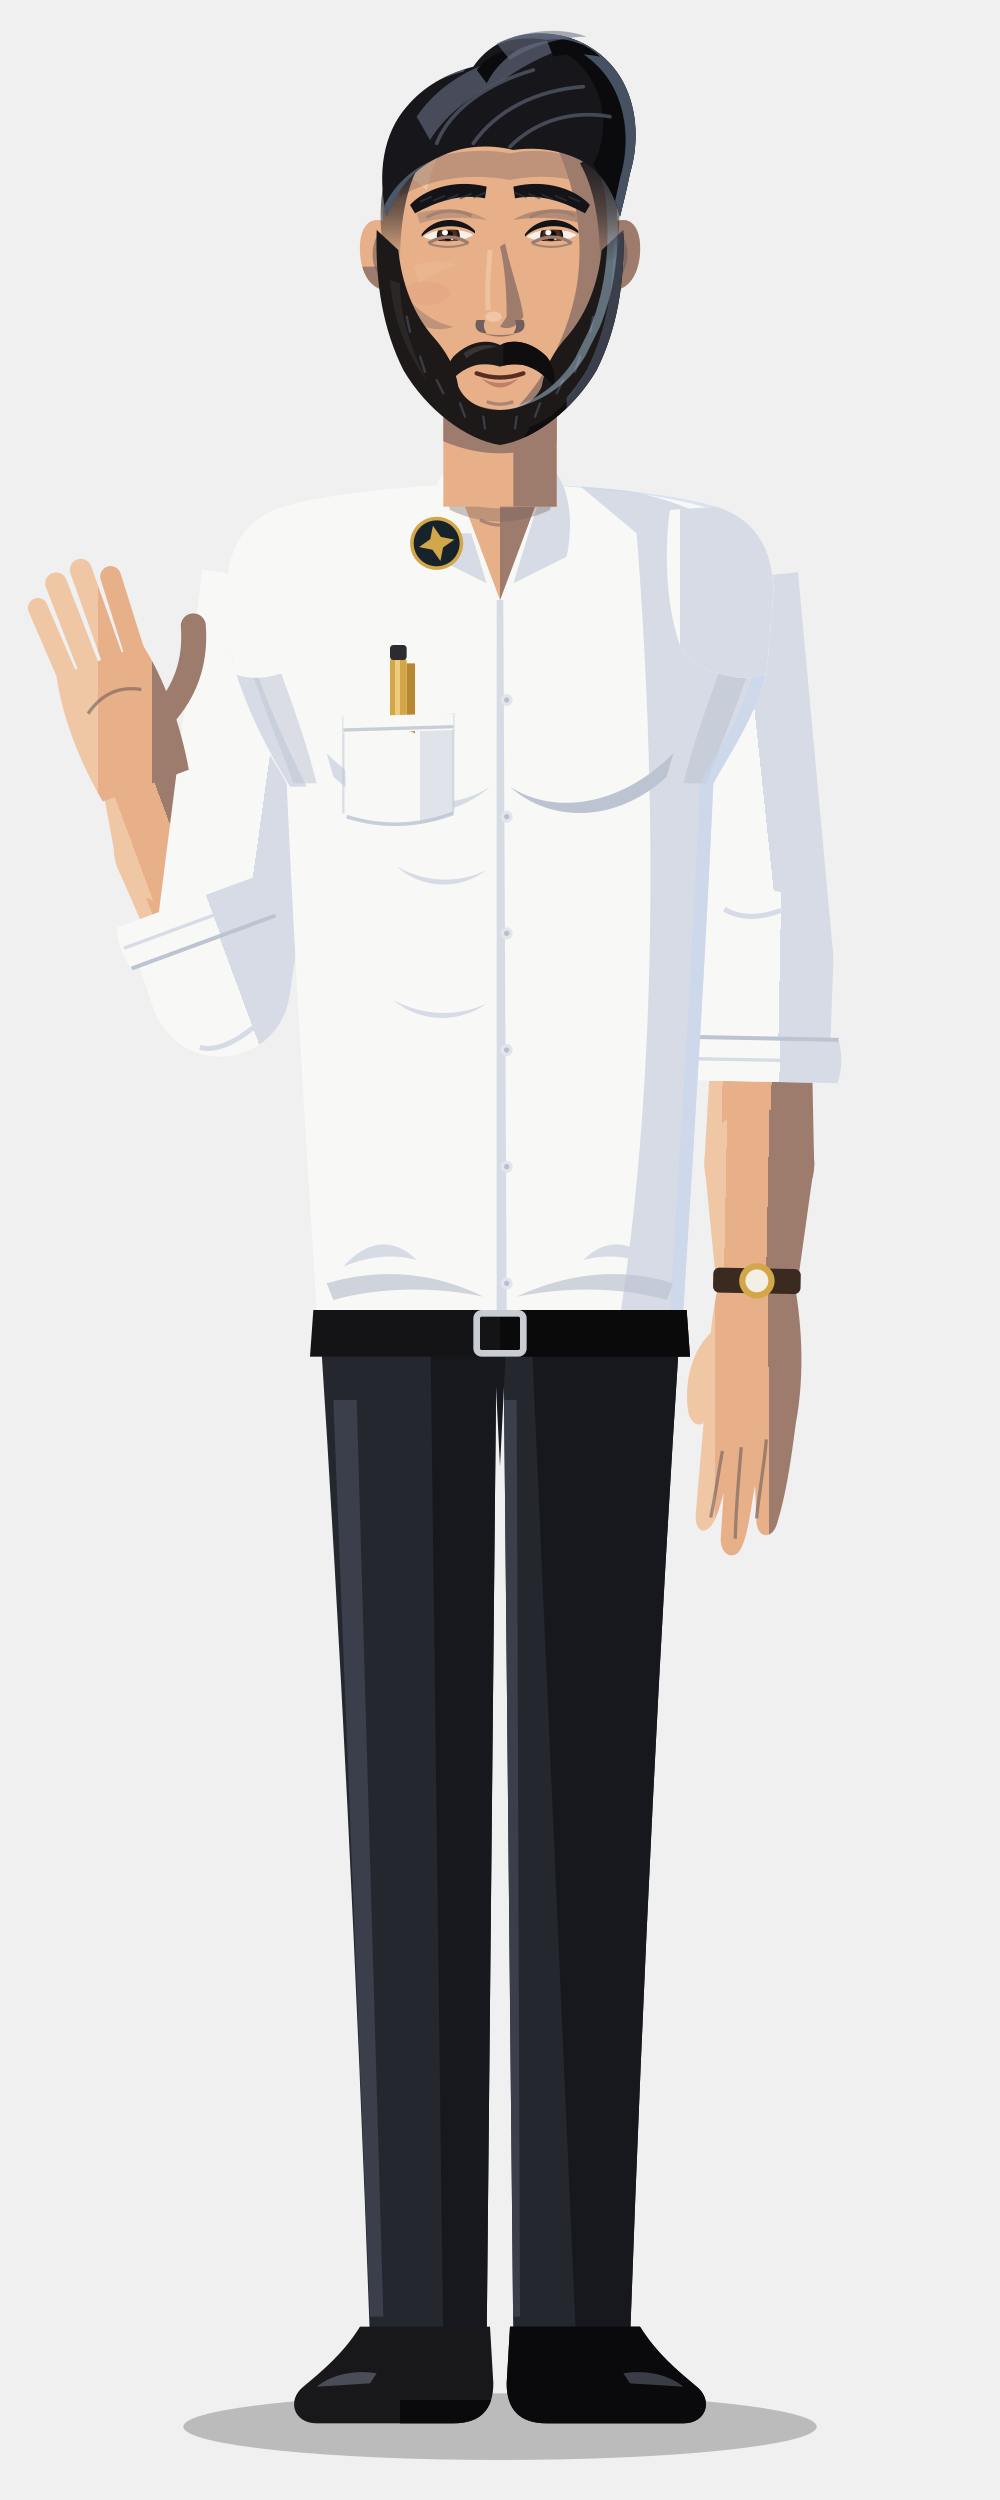
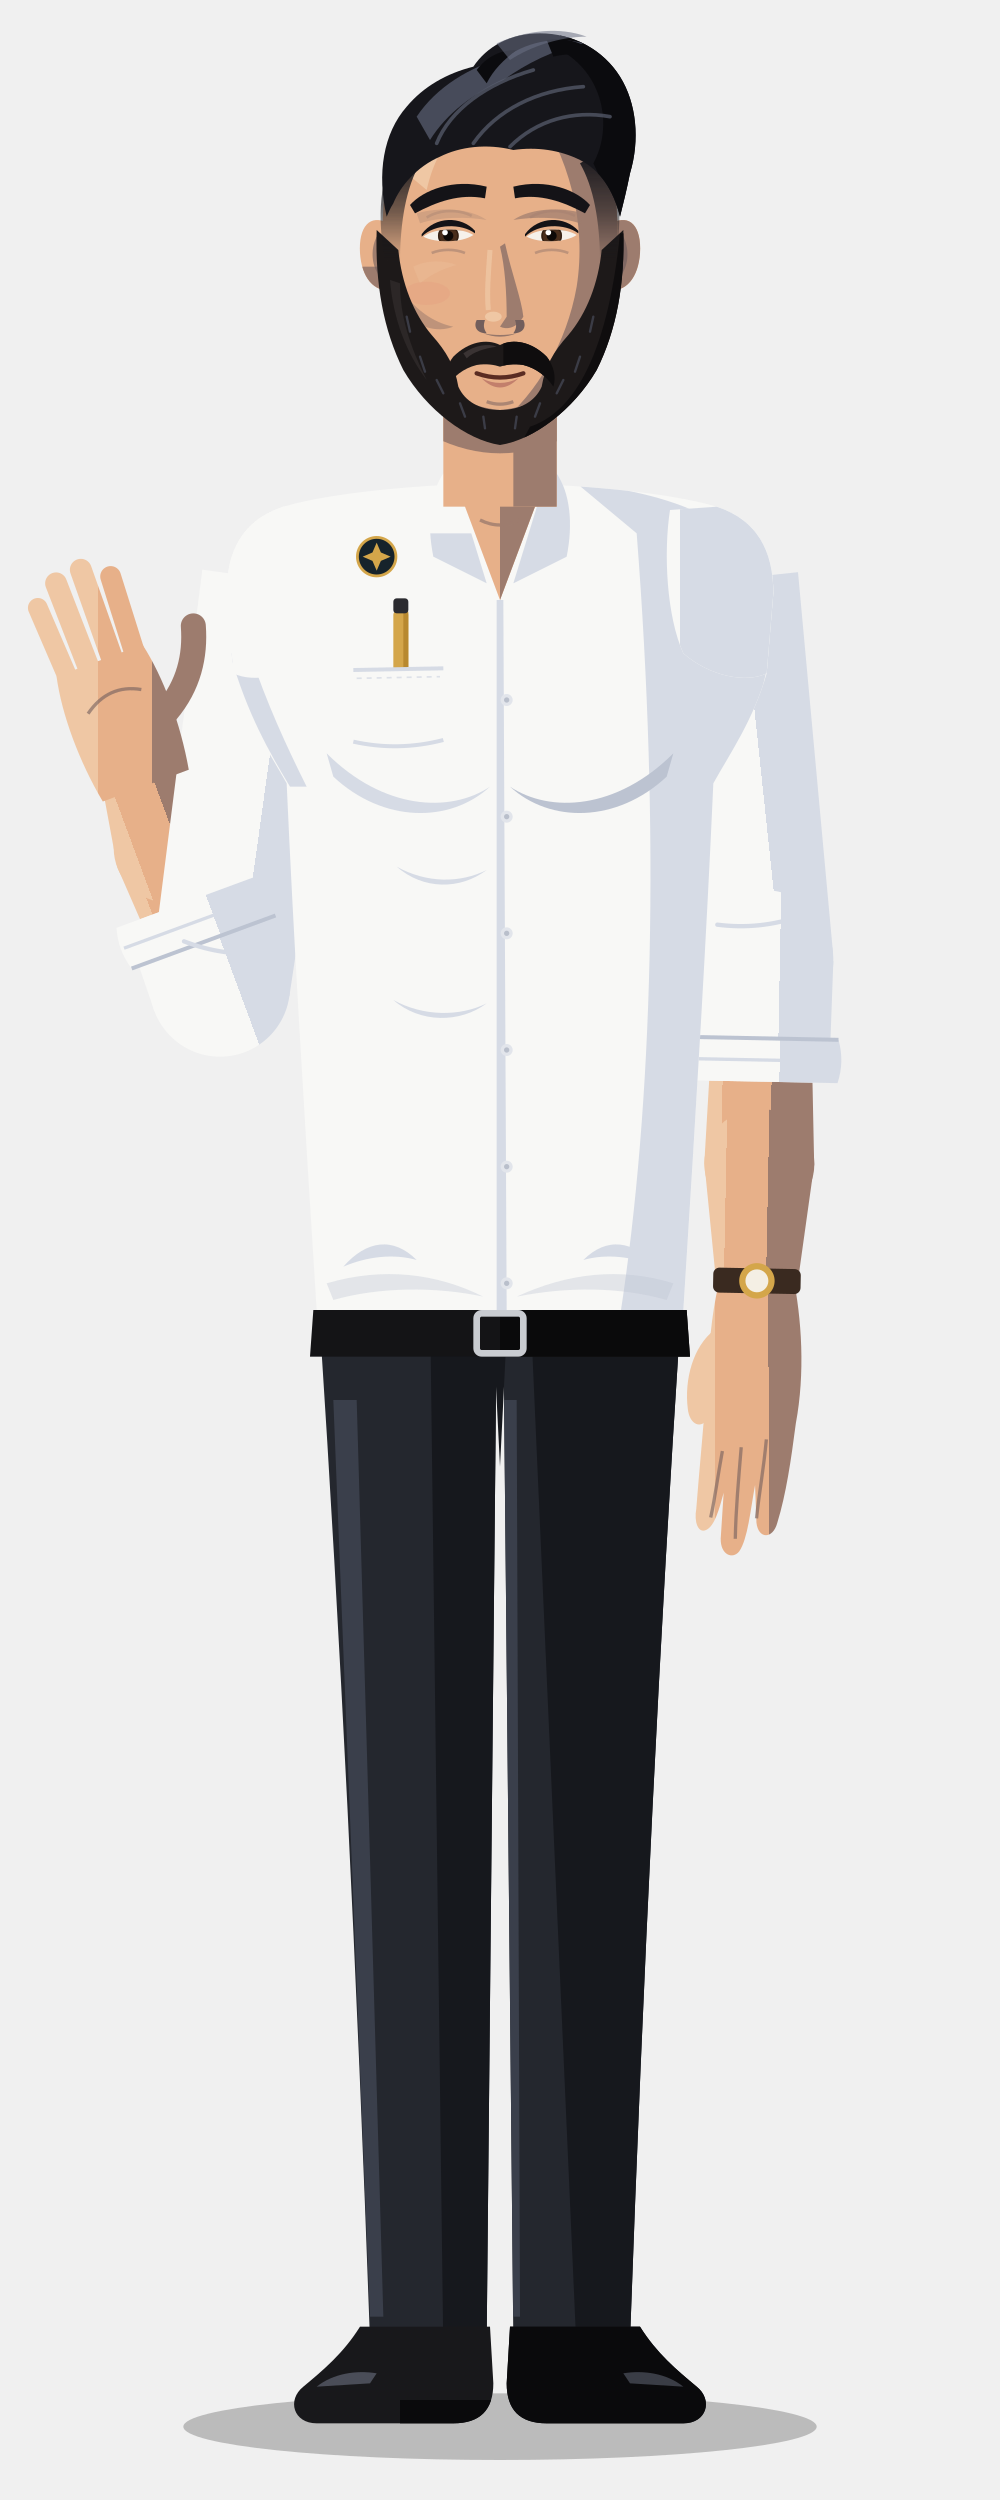
<svg xmlns="http://www.w3.org/2000/svg" viewBox="0 0 600 1500" width="600" height="1500">
  <defs>
    <linearGradient id="fade" x1="0" y1="0" x2="0" y2="1">
      <stop offset="0" stop-color="#16161b" stop-opacity="1" />
      <stop offset="0.55" stop-color="#16161b" stop-opacity="0.55" />
      <stop offset="1" stop-color="#16161b" stop-opacity="0" />
    </linearGradient>
    <clipPath id="c1">
      <path d="M192,796 L298,796 L292,1404 L222,1404 C214,1180 204,980 192,796 Z" />
    </clipPath>
    <clipPath id="c2">
      <path d="M216,1396 L294,1396 L296,1430 C296,1446 288,1454 272,1454 L190,1454 C176,1454 172,1440 182,1432 C194,1422 206,1412 216,1396 Z" />
    </clipPath>
    <clipPath id="c3">
      <path d="M 408,796 L 302,796 L 308,1404 L 378,1404 C 386,1180 396,980 408,796 Z" />
    </clipPath>
    <clipPath id="c4">
      <path d="M 384,1396 L 306,1396 L 304,1430 C 304,1446 312,1454 328,1454 L 410,1454 C 424,1454 428,1440 418,1432 C 406,1422 394,1412 384,1396 Z" />
    </clipPath>
    <linearGradient id="g5" gradientUnits="userSpaceOnUse" x1="77.1" y1="535.8" x2="137.2" y2="513.6">
      <stop offset="0" stop-color="#efc7a4" />
      <stop offset="0.14" stop-color="#efc7a4" />
      <stop offset="0.14" stop-color="#e7b089" />
      <stop offset="0.6" stop-color="#e7b089" />
      <stop offset="0.6" stop-color="#9d7c6e" />
      <stop offset="1" stop-color="#9d7c6e" />
    </linearGradient>
    <linearGradient id="g6" gradientUnits="userSpaceOnUse" x1="64.4" y1="488.3" x2="116.0" y2="469.2">
      <stop offset="0" stop-color="#efc7a4" />
      <stop offset="0.14" stop-color="#efc7a4" />
      <stop offset="0.14" stop-color="#e7b089" />
      <stop offset="0.6" stop-color="#e7b089" />
      <stop offset="0.6" stop-color="#9d7c6e" />
      <stop offset="1" stop-color="#9d7c6e" />
    </linearGradient>
    <linearGradient id="g7" gradientUnits="userSpaceOnUse" x1="105.9" y1="464.0" x2="192.1" y2="476.0">
      <stop offset="0" stop-color="#f8f8f6" />
      <stop offset="0.62" stop-color="#f8f8f6" />
      <stop offset="0.62" stop-color="#d6dbe5" />
      <stop offset="1" stop-color="#d6dbe5" />
    </linearGradient>
    <linearGradient id="g8" gradientUnits="userSpaceOnUse" x1="85.9" y1="586.9" x2="163.7" y2="558.1">
      <stop offset="0" stop-color="#f8f8f6" />
      <stop offset="0.62" stop-color="#f8f8f6" />
      <stop offset="0.62" stop-color="#d6dbe5" />
      <stop offset="1" stop-color="#d6dbe5" />
    </linearGradient>
    <linearGradient id="g9" gradientUnits="userSpaceOnUse" x1="74.4" y1="568.9" x2="160.8" y2="537.1">
      <stop offset="0" stop-color="#f8f8f6" />
      <stop offset="0.62" stop-color="#f8f8f6" />
      <stop offset="0.62" stop-color="#d6dbe5" />
      <stop offset="1" stop-color="#d6dbe5" />
    </linearGradient>
    <linearGradient id="g10" gradientUnits="userSpaceOnUse" x1="26.3" y1="9.7" x2="-26.3" y2="-9.7">
      <stop offset="0" stop-color="#efc7a4" />
      <stop offset="0.14" stop-color="#efc7a4" />
      <stop offset="0.14" stop-color="#e7b089" />
      <stop offset="0.6" stop-color="#e7b089" />
      <stop offset="0.6" stop-color="#9d7c6e" />
      <stop offset="1" stop-color="#9d7c6e" />
    </linearGradient>
    <linearGradient id="g11" gradientUnits="userSpaceOnUse" x1="424.1" y1="673.0" x2="488.0" y2="674.3">
      <stop offset="0" stop-color="#efc7a4" />
      <stop offset="0.14" stop-color="#efc7a4" />
      <stop offset="0.14" stop-color="#e7b089" />
      <stop offset="0.6" stop-color="#e7b089" />
      <stop offset="0.6" stop-color="#9d7c6e" />
      <stop offset="1" stop-color="#9d7c6e" />
    </linearGradient>
    <linearGradient id="g12" gradientUnits="userSpaceOnUse" x1="427.1" y1="743.6" x2="482.1" y2="744.7">
      <stop offset="0" stop-color="#efc7a4" />
      <stop offset="0.14" stop-color="#efc7a4" />
      <stop offset="0.14" stop-color="#e7b089" />
      <stop offset="0.6" stop-color="#e7b089" />
      <stop offset="0.6" stop-color="#9d7c6e" />
      <stop offset="1" stop-color="#9d7c6e" />
    </linearGradient>
    <linearGradient id="g13" gradientUnits="userSpaceOnUse" x1="402.7" y1="466.6" x2="489.3" y2="457.4">
      <stop offset="0" stop-color="#f8f8f6" />
      <stop offset="0.62" stop-color="#f8f8f6" />
      <stop offset="0.62" stop-color="#d6dbe5" />
      <stop offset="1" stop-color="#d6dbe5" />
    </linearGradient>
    <linearGradient id="g14" gradientUnits="userSpaceOnUse" x1="415.9" y1="605.2" x2="498.9" y2="606.8">
      <stop offset="0" stop-color="#f8f8f6" />
      <stop offset="0.62" stop-color="#f8f8f6" />
      <stop offset="0.62" stop-color="#d6dbe5" />
      <stop offset="1" stop-color="#d6dbe5" />
    </linearGradient>
    <linearGradient id="g15" gradientUnits="userSpaceOnUse" x1="410.8" y1="635.1" x2="502.8" y2="636.9">
      <stop offset="0" stop-color="#f8f8f6" />
      <stop offset="0.62" stop-color="#f8f8f6" />
      <stop offset="0.62" stop-color="#d6dbe5" />
      <stop offset="1" stop-color="#d6dbe5" />
    </linearGradient>
    <linearGradient id="g16" gradientUnits="userSpaceOnUse" x1="28.0" y1="0.6" x2="-28.0" y2="-0.6">
      <stop offset="0" stop-color="#efc7a4" />
      <stop offset="0.14" stop-color="#efc7a4" />
      <stop offset="0.14" stop-color="#e7b089" />
      <stop offset="0.6" stop-color="#e7b089" />
      <stop offset="0.6" stop-color="#9d7c6e" />
      <stop offset="1" stop-color="#9d7c6e" />
    </linearGradient>
    <clipPath id="c17">
      <path d="M300,290 C268,290 204,294 170,304 C146,312 136,330 136,356 L140,404 C148,432 162,452 172,470 C176,560 182,660 190,786 L410,786 C418,660 424,560 428,470 C438,452 452,432 460,404 L464,356 C464,330 454,312 430,304 C396,294 332,290 300,290 Z" />
    </clipPath>
    <clipPath id="c18">
      <path d="M276,296 L324,296 L300,360 Z" />
    </clipPath>
    <clipPath id="c19">
      <path d="M266,284 C258,296 256,314 260,334 L292,350 L276,298 Z" />
    </clipPath>
    <clipPath id="c20">
      <path d="M 334,284 C 342,296 344,314 340,334 L 308,350 L 324,298 Z" />
    </clipPath>
    <clipPath id="c21">
-       <path d="M300,290 C268,290 204,294 170,304 C146,312 136,330 136,356 L140,404 C148,432 162,452 172,470 C176,560 182,660 190,786 L410,786 C418,660 424,560 428,470 C438,452 452,432 460,404 L464,356 C464,330 454,312 430,304 C396,294 332,290 300,290 Z" />
+       <path d="M188,786 L412,786 L414,814 L186,814 Z" />
    </clipPath>
    <clipPath id="c22">
-       <path d="M188,786 L412,786 L414,814 L186,814 Z" />
+       <path d="M170,304 C146,312 136,330 136,356 L140,404 C152,410 174,406 190,392 C200,370 202,332 198,306 Z" />
    </clipPath>
    <clipPath id="c23">
-       <path d="M170,304 C146,312 136,330 136,356 L140,404 C152,410 174,406 190,392 C200,370 202,332 198,306 Z" />
+       <path d="M 430,304 C 454,312 464,330 464,356 L 460,404 C 448,410 426,406 410,392 C 400,370 398,332 402,306 Z" />
    </clipPath>
    <clipPath id="c24">
-       <path d="M 430,304 C 454,312 464,330 464,356 L 460,404 C 448,410 426,406 410,392 C 400,370 398,332 402,306 Z" />
+       <path d="M233,134 C222,128 215,136 216,152 C217,166 224,176 236,174 Z" />
    </clipPath>
    <clipPath id="c25">
-       <path d="M233,134 C222,128 215,136 216,152 C217,166 224,176 236,174 Z" />
+       <path d="M 367,134 C 378,128 385,136 384,152 C 383,166 376,176 364,174 Z" />
    </clipPath>
    <clipPath id="c26">
-       <path d="M 367,134 C 378,128 385,136 384,152 C 383,166 376,176 364,174 Z" />
+       <path d="M266,220 L266,304 L334,304 L334,220 Z" />
    </clipPath>
    <clipPath id="c27">
-       <path d="M266,220 L266,304 L334,304 L334,220 Z" />
+       <path d="M300,64 C341,64 369,88 370,126 C372,152 368,176 360,196 L351,214 C340,232 322,244 300,246 C278,244 260,232 249,214 L240,196 C232,176 228,152 230,126 C231,88 259,64 300,64 Z" />
    </clipPath>
    <clipPath id="c28">
-       <path d="M300,64 C341,64 369,88 370,126 C372,152 368,176 360,196 L351,214 C340,232 322,244 300,246 C278,244 260,232 249,214 L240,196 C232,176 228,152 230,126 C231,88 259,64 300,64 Z" />
+       <path d="M254,142 C261,136.5 277,136.5 284,141 C277,145.85 261,145.85 254,142 Z" />
    </clipPath>
    <clipPath id="c29">
-       <path d="M254,142 C261,136.5 277,136.5 284,141 C277,145.85 261,145.85 254,142 Z" />
+       <path d="M316,142 C323,136.5 339,136.5 346,141 C339,145.85 323,145.85 316,142 Z" />
    </clipPath>
    <clipPath id="c30">
-       <path d="M316,142 C323,136.5 339,136.5 346,141 C339,145.85 323,145.85 316,142 Z" />
+       <path d="M226,138 C225,170 230,198 242,222 C256,246 280,264 300,267 C320,264 344,246 358,222 C370,198 375,170 374,138 L361,150 C359,170 352,188 341,201 C332,211 327,220 325,232 C321,241 312,246 300,246 C288,246 279,241 275,232 C273,220 268,211 259,201 C248,188 241,170 239,150 Z" />
    </clipPath>
    <clipPath id="c31">
-       <path d="M226,138 C225,170 230,198 242,222 C256,246 280,264 300,267 C320,264 344,246 358,222 C370,198 375,170 374,138 L361,150 C359,170 352,188 341,201 C332,211 327,220 325,232 C321,241 312,246 300,246 C288,246 279,241 275,232 C273,220 268,211 259,201 C248,188 241,170 239,150 Z" />
+       <path d="M272,214 C281,205 292,203 300,207 C308,203 319,205 328,214 C332,219 334,226 332,232 C328,226 322,221 314,219 C308,218 303,219 300,220 C297,219 292,218 286,219 C278,221 272,226 268,232 C266,226 268,219 272,214 Z" />
    </clipPath>
    <clipPath id="c32">
-       <path d="M272,214 C281,205 292,203 300,207 C308,203 319,205 328,214 C332,219 334,226 332,232 C328,226 322,221 314,219 C308,218 303,219 300,220 C297,219 292,218 286,219 C278,221 272,226 268,232 C266,226 268,219 272,214 Z" />
-     </clipPath>
-     <clipPath id="c33">
-       <path d="M300,64 C341,64 369,88 370,126 C372,152 368,176 360,196 L351,214 C340,232 322,244 300,246 C278,244 260,232 249,214 L240,196 C232,176 228,152 230,126 C231,88 259,64 300,64 Z" />
-     </clipPath>
-     <clipPath id="c34">
-       <path d="M226,138 C225,170 230,198 242,222 C256,246 280,264 300,267 C320,264 344,246 358,222 C370,198 375,170 374,138 L361,150 C359,170 352,188 341,201 C332,211 327,220 325,232 C321,241 312,246 300,246 C288,246 279,241 275,232 C273,220 268,211 259,201 C248,188 241,170 239,150 Z" />
-     </clipPath>
-     <clipPath id="c35">
-       <rect x="340" y="0" width="600" height="1500" />
-     </clipPath>
-     <clipPath id="c36">
-       <path d="M232,130 C226,104 230,80 244,64 C254,52 268,44 284,40 C292,28 306,20 324,20 C344,20 362,30 372,46 C382,62 384,84 378,104 C376,114 374,122 372,130 C368,114 360,102 348,96 C336,90 322,88 308,90 C292,86 276,88 264,94 C250,100 240,112 236,122 C234,125 233,128 232,130 Z" />
-     </clipPath>
-     <clipPath id="c37">
      <path d="M232,130 C226,104 230,80 244,64 C254,52 268,44 284,40 C292,28 306,20 324,20 C344,20 362,30 372,46 C382,62 384,84 378,104 C376,114 374,122 372,130 C368,114 360,102 348,96 C336,90 322,88 308,90 C292,86 276,88 264,94 C250,100 240,112 236,122 C234,125 233,128 232,130 Z" />
    </clipPath>
  </defs>
  <ellipse cx="300" cy="1456" rx="190" ry="20" fill="#000" opacity="0.22" />
  <path d="M192,796 L298,796 L292,1404 L222,1404 C214,1180 204,980 192,796 Z" fill="#24272e" />
  <g clip-path="url(#c1)">
    <path d="M258,780 L304,780 L300,1412 L266,1412 Z" fill="#16181d" />
    <path d="M200,840 L214,840 L230,1390 L222,1390 Z" fill="#3a3f4b" />
  </g>
  <path d="M216,1396 L294,1396 L296,1430 C296,1446 288,1454 272,1454 L190,1454 C176,1454 172,1440 182,1432 C194,1422 206,1412 216,1396 Z" fill="#18181b" />
  <g clip-path="url(#c2)">
    <path d="M240,1440 L300,1440 L300,1460 L240,1460 Z" fill="#0a0a0c" />
    <path d="M190,1432 C200,1424 214,1422 226,1424 L222,1430 Z" fill="#4a4d58" />
  </g>
  <path d="M 408,796 L 302,796 L 308,1404 L 378,1404 C 386,1180 396,980 408,796 Z" fill="#24272e" />
  <g clip-path="url(#c3)">
    <path d="M318,780 L420,780 L420,1412 L346,1412 Z" fill="#16181d" />
    <path d="M 310,840 L 302,840 L 306,1390 L 312,1390 Z" fill="#3a3f4b" />
  </g>
  <path d="M 384,1396 L 306,1396 L 304,1430 C 304,1446 312,1454 328,1454 L 410,1454 C 424,1454 428,1440 418,1432 C 406,1422 394,1412 384,1396 Z" fill="#18181b" />
  <g clip-path="url(#c4)">
    <path d="M300,1380 L440,1380 L440,1460 L300,1460 Z" fill="#0a0a0c" />
    <path d="M 410,1432 C 400,1424 386,1422 374,1424 L 378,1430 Z" fill="#3a3d46" />
  </g>
  <path d="M296,800 L300,880 L304,800 Z" fill="#16181d" />
  <path d="M84.0,551.5 L70.3,520.1 L132.2,497.2 L142.2,530.1 Z" fill="url(#g5)" />
  <circle cx="101.2" cy="508.6" r="33.0" fill="url(#g6)" />
  <path d="M70.3,520.1 L58.5,456.5 L99.8,441.2 L132.2,497.2 Z" fill="url(#g6)" />
  <path d="M121.4,341.8 L90.4,586.2 L173.6,597.8 L210.6,354.2 Z" fill="url(#g7)" />
  <circle cx="132.0" cy="592.0" r="42.0" fill="url(#g8)" />
  <path d="M92.6,606.5 L79.1,567.2 L156.1,538.8 L171.4,577.5 Z" fill="url(#g8)" />
  <path d="M165.3,549.3 Q164.5,535.7 156.2,524.9 L69.9,556.7 Q70.7,570.3 79.0,581.1 Z" fill="url(#g9)" />
  <path d="M165.3,549.3 L79.0,581.1" stroke="#bcc3d1" stroke-width="2.4" />
  <path d="M160.8,537.1 L74.4,568.9" stroke="#d6dbe5" stroke-width="2" />
-   <path d="M119.9,628.5 q13.1,3.2 31.9,-11.8" fill="none" stroke="#d6dbe5" stroke-width="3" />
+   <path d="M160.3,571.7 Q134.5,574.2 110.4,564.8" fill="none" stroke="#d6dbe5" stroke-width="2.6" stroke-linecap="round" />
  <g transform="translate(84.0,462.0) rotate(159.7)">
    <g transform="scale(1.25,1.25)">
      <path d="M-22,-8 C-26,14 -26,38 -22,56 L22,56 C26,38 26,14 22,-8 Z" fill="url(#g10)" />
      <path d="M-17,52 L-19.0,92" stroke="url(#g10)" stroke-width="10" stroke-linecap="round" />
      <path d="M-6,52 L-6.7,100" stroke="url(#g10)" stroke-width="10.5" stroke-linecap="round" />
      <path d="M6,52 L6.7,98" stroke="url(#g10)" stroke-width="10.5" stroke-linecap="round" />
      <path d="M17,52 L19.0,90" stroke="url(#g10)" stroke-width="9.5" stroke-linecap="round" />
      <path d="M-22,22 C-36,30 -44,42 -48,56" stroke="url(#g10)" stroke-width="12" stroke-linecap="round" fill="none" />
      <path d="M-14,36 Q0,44 14,34" fill="none" stroke="#725e5c" stroke-width="1.6" opacity="0.6" />
    </g>
  </g>
  <path d="M425.5,648.4 L422.6,697.7 L488.5,699.0 L487.5,649.6 Z" fill="url(#g11)" />
  <circle cx="455.6" cy="698.3" r="33.0" fill="url(#g12)" />
  <path d="M422.6,697.7 L431.7,789.6 L475.7,790.4 L488.5,699.0 Z" fill="url(#g12)" />
  <path d="M389.2,352.7 L416.2,580.4 L499.8,571.6 L478.8,343.3 Z" fill="url(#g13)" />
  <circle cx="458.0" cy="576.0" r="42.0" fill="url(#g14)" />
  <path d="M416.0,575.2 L415.8,635.2 L497.8,636.8 L500.0,576.8 Z" fill="url(#g14)" />
  <path d="M503.1,623.9 Q506.8,637.0 502.5,649.9 L410.5,648.1 Q406.8,635.0 411.1,622.1 Z" fill="url(#g15)" />
  <path d="M503.1,623.9 L411.1,622.1" stroke="#bcc3d1" stroke-width="2.4" />
  <path d="M502.8,636.9 L410.8,635.1" stroke="#d6dbe5" stroke-width="2" />
-   <path d="M434.6,545.5 q14.0,8.3 34.0,0.7" fill="none" stroke="#d6dbe5" stroke-width="3" />
+   <path d="M480.5,549.5 Q456.1,558.1 430.4,554.8" fill="none" stroke="#d6dbe5" stroke-width="2.6" stroke-linecap="round" />
  <g transform="translate(454.0,776.0) rotate(1.1)">
    <g transform="scale(-1.25,1.25)">
      <path d="M-17,-10 C-22,12 -24,38 -20,62 C-18,80 -16,96 -12,110 C-10,118 -3,118 -2,110 L-1,92 C1,104 2,118 6,124 C9,128 15,126 15,118 L14,96 C16,104 18,112 22,114 C26,116 28,110 27,104 C26,86 24,62 23,40 C22,20 21,6 17,-10 Z" fill="url(#g16)" />
      <path d="M20,18 C30,26 34,42 32,56 C31,64 25,66 22,60 C22,48 20,36 16,28 Z" fill="url(#g16)" />
      <path d="M-6,70 C-5,84 -3,96 -2,108 M6,74 C7,90 8,104 8,118 M15,76 C17,88 18,98 20,108" fill="none" stroke="#725e5c" stroke-width="1.6" opacity="0.6" />
      <rect x="-21" y="-12" width="42" height="12" rx="3" fill="#3a2a20" />
      <circle cx="0" cy="-6" r="8.5" fill="#d4a64a" />
      <circle cx="0" cy="-6" r="5.5" fill="#f4efe4" />
    </g>
  </g>
  <path d="M300,290 C268,290 204,294 170,304 C146,312 136,330 136,356 L140,404 C148,432 162,452 172,470 C176,560 182,660 190,786 L410,786 C418,660 424,560 428,470 C438,452 452,432 460,404 L464,356 C464,330 454,312 430,304 C396,294 332,290 300,290 Z" fill="#f8f8f6" />
  <g clip-path="url(#c17)">
    <path d="M346,290 C406,296 466,316 464,374 C460,422 444,450 430,474 L414,790 L372,790 C392,660 396,500 382,320 Z" fill="#d6dbe5" />
    <path d="M138,392 C148,428 162,452 174,472 L184,472 C172,448 160,422 150,392 Z" fill="#d6dbe5" />
  </g>
  <path d="M196,452 C230,486 270,488 294,472 C270,494 230,494 200,466 Z" fill="#d6dbe5" />
  <path d="M404,452 C370,486 330,488 306,472 C330,494 370,494 400,466 Z" fill="#bcc3d1" />
  <path d="M236,600 C254,610 276,610 292,602 C276,614 252,614 236,600 Z" fill="#d6dbe5" />
  <path d="M206,760 C220,744 236,742 250,756 C236,752 220,754 206,760 Z" fill="#d6dbe5" />
  <path d="M350,756 C364,742 380,744 394,760 C380,754 364,752 350,756 Z" fill="#d6dbe5" />
  <path d="M238,520 C256,530 276,530 292,522 C276,534 254,534 238,520 Z" fill="#d6dbe5" />
  <path d="M276,296 L324,296 L300,360 Z" fill="#e7b089" />
  <g clip-path="url(#c18)">
    <path d="M300,290 L330,290 L300,364 Z" fill="#9d7c6e" />
  </g>
  <path d="M288,312 Q300,318 312,312" fill="none" stroke="#9d7c6e" stroke-width="2" opacity="0.8" />
  <path d="M266,284 C258,296 256,314 260,334 L292,350 L276,298 Z" fill="#f8f8f6" />
  <g clip-path="url(#c19)">
    <path d="M256,320 L292,320 L292,352 L256,352 Z" fill="#d6dbe5" />
  </g>
  <path d="M 334,284 C 342,296 344,314 340,334 L 308,350 L 324,298 Z" fill="#f8f8f6" />
  <g clip-path="url(#c20)">
    <path d="M 334,284 C 342,296 344,314 340,334 L 308,350 L 324,298 Z" fill="#d6dbe5" />
  </g>
  <path d="M268,286 Q300,280 332,286 L326,292 Q300,288 274,292 Z" fill="#d6dbe5" />
  <path d="M298,360 L302,360 L304,786 L298,786 Z" fill="#d6dbe5" />
  <circle cx="304" cy="420" r="3.6" fill="#e2e5eb" />
  <circle cx="304" cy="420" r="1.6" fill="#b9bfcb" />
  <circle cx="304" cy="490" r="3.6" fill="#e2e5eb" />
  <circle cx="304" cy="490" r="1.6" fill="#b9bfcb" />
  <circle cx="304" cy="560" r="3.6" fill="#e2e5eb" />
  <circle cx="304" cy="560" r="1.6" fill="#b9bfcb" />
  <circle cx="304" cy="630" r="3.6" fill="#e2e5eb" />
  <circle cx="304" cy="630" r="1.6" fill="#b9bfcb" />
  <circle cx="304" cy="700" r="3.6" fill="#e2e5eb" />
  <circle cx="304" cy="700" r="1.6" fill="#b9bfcb" />
  <circle cx="304" cy="770" r="3.6" fill="#e2e5eb" />
  <circle cx="304" cy="770" r="1.6" fill="#b9bfcb" />
-   <path d="M150,400 C160,430 170,452 176,470 L190,470 C184,446 176,424 168,402 Z" fill="#bcc3d1" opacity="0.5" />
-   <path d="M 450,400 C 440,430 430,452 424,470 L 410,470 C 416,446 424,424 432,402 Z" fill="#bcc3d1" opacity="0.6" />
-   <path d="M196,770 C230,760 262,764 290,778 C262,772 228,772 200,780 Z" fill="#bcc3d1" opacity="0.7" />
-   <path d="M310,778 C340,764 372,760 404,770 L400,780 C372,772 340,772 310,778 Z" fill="#bcc3d1" opacity="0.7" />
-   <path d="M268,298 Q300,312 332,298 L330,306 Q300,320 270,306 Z" fill="#725e5c" opacity="0.35" />
+   <path d="M196,770 C230,760 262,764 290,778 C262,772 228,772 200,780 Z" fill="#bcc3d1" opacity="0.35" />
+   <path d="M310,778 C340,764 372,760 404,770 L400,780 C372,772 340,772 310,778 Z" fill="#bcc3d1" opacity="0.35" />
+   <path d="M188,786 L412,786 L414,814 L186,814 Z" fill="#141416" />
  <g clip-path="url(#c21)">
-     <path d="M-10,-10 L610,-10 L610,1510 L-10,1510 Z M 292,290 C 260,290 196,294 162,304 C 138,312 128,330 128,356 L 132,404 C 140,432 154,452 164,470 C 168,560 174,660 182,786 L 402,786 C 410,660 416,560 420,470 C 430,452 444,432 452,404 L 456,356 C 456,330 446,312 422,304 C 388,294 324,290 292,290 Z" fill-rule="evenodd" fill="#c6d6ee" opacity="0.6" />
-   </g>
-   <path d="M188,786 L412,786 L414,814 L186,814 Z" fill="#141416" />
-   <g clip-path="url(#c22)">
    <path d="M300,780 L420,780 L420,820 L300,820 Z" fill="#0a0a0b" />
  </g>
  <rect x="286" y="788" width="28" height="24" rx="3" fill="none" stroke="#c9ccd1" stroke-width="4" />
  <path d="M170,304 C146,312 136,330 136,356 L140,404 C152,410 174,406 190,392 C200,370 202,332 198,306 Z" fill="#f8f8f6" />
  <path d="M 430,304 C 454,312 464,330 464,356 L 460,404 C 448,410 426,406 410,392 C 400,370 398,332 402,306 Z" fill="#f8f8f6" />
-   <g clip-path="url(#c24)">
+   <g clip-path="url(#c23)">
    <path d="M408,290 L470,290 L470,420 L408,420 Z" fill="#d6dbe5" />
  </g>
-   <path d="M206,430 L272,428 L272,488 Q240,498 208,490 Z" fill="#f8f8f6" />
-   <path d="M252,429 L272,428 L272,488 Q262,492 252,494 Z" fill="#d6dbe5" opacity="0.7" />
-   <path d="M208,490 Q240,500 272,488" fill="none" stroke="#bcc3d1" stroke-width="2.2" opacity="0.8" />
-   <path d="M206,430 L206,488 M272,428 L272,488" stroke="#bcc3d1" stroke-width="1.4" opacity="0.5" />
-   <rect x="234" y="394" width="10" height="44" rx="3" fill="#d4a64a" />
-   <rect x="237" y="394" width="3" height="44" fill="#f2d48a" opacity="0.8" />
-   <rect x="234" y="387" width="10" height="9" rx="2" fill="#2b2b30" />
-   <path d="M244,398 L249,398 L249,440 L244,438 Z" fill="#b8892f" />
-   <path d="M206,430 L272,428 L272,438 L206,440 Z" fill="#f8f8f6" />
-   <path d="M206,438 L272,436" stroke="#bcc3d1" stroke-width="2" opacity="0.8" />
-   <g transform="translate(262,326) rotate(-12) scale(1.35)">
+   <rect x="236" y="366" width="9" height="44" rx="3" fill="#d4a64a" />
+   <rect x="242" y="366" width="3" height="44" rx="1.5" fill="#b8892f" />
+   <rect x="236" y="359" width="9" height="9" rx="2" fill="#2b2b30" />
+   <path d="M212,402 L266,401 L266,444 Q239,450 212,445 Z" fill="#f8f8f6" />
+   <path d="M212,445 Q239,451 266,444" fill="none" stroke="#d6dbe5" stroke-width="2.4" />
+   <path d="M212,402 L266,401" stroke="#d6dbe5" stroke-width="2.4" />
+   <path d="M214,407 L264,406" stroke="#d6dbe5" stroke-width="1" stroke-dasharray="3 3" opacity="0.8" />
+   <g transform="translate(226,334) scale(1.05)">
    <circle r="11" fill="#16232b" />
    <path d="M0,-8 L2.4,-2.4 L8,0 L2.4,2.4 L0,8 L-2.4,2.4 L-8,0 L-2.4,-2.4 Z" fill="#d4a64a" />
    <circle r="11" fill="none" stroke="#d4a64a" stroke-width="1.6" />
  </g>
  <path d="M233,134 C222,128 215,136 216,152 C217,166 224,176 236,174 Z" fill="#e7b089" />
+   <g clip-path="url(#c24)">
+     <path d="M200,160 L240,160 L240,190 L200,190 Z" fill="#9d7c6e" />
+   </g>
+   <path d="M 367,134 C 378,128 385,136 384,152 C 383,166 376,176 364,174 Z" fill="#e7b089" />
  <g clip-path="url(#c25)">
-     <path d="M200,160 L240,160 L240,190 L200,190 Z" fill="#9d7c6e" />
-   </g>
-   <path d="M 367,134 C 378,128 385,136 384,152 C 383,166 376,176 364,174 Z" fill="#e7b089" />
-   <g clip-path="url(#c26)">
    <path d="M360,120 L400,120 L400,190 L360,190 Z" fill="#9d7c6e" />
  </g>
  <path d="M226,142 C222,150 223,160 228,166 L230,164 C227,158 226,150 229,144 Z" fill="#725e5c" opacity="0.6" />
  <path d="M 374,142 C 378,150 377,160 372,166 L 370,164 C 373,158 374,150 371,144 Z" fill="#725e5c" opacity="0.7" />
  <path d="M266,220 L266,304 L334,304 L334,220 Z" fill="#e7b089" />
-   <g clip-path="url(#c27)">
+   <g clip-path="url(#c26)">
    <path d="M308,210 L340,210 L340,310 L308,310 Z" fill="#9d7c6e" />
    <path d="M260,210 L340,210 L340,262 Q300,282 260,262 Z" fill="#9d7c6e" />
  </g>
  <path d="M300,64 C341,64 369,88 370,126 C372,152 368,176 360,196 L351,214 C340,232 322,244 300,246 C278,244 260,232 249,214 L240,196 C232,176 228,152 230,126 C231,88 259,64 300,64 Z" fill="#e7b089" />
-   <g clip-path="url(#c28)">
+   <g clip-path="url(#c27)">
    <path d="M318,60 C352,70 376,96 376,130 C378,170 368,204 350,228 C336,244 318,252 300,254 C322,236 340,206 346,172 C352,134 342,94 318,60 Z" fill="#9d7c6e" />
    <path d="M244,104 C250,86 264,74 282,70 C268,82 260,96 256,114 Z" fill="#efc7a4" />
  </g>
  <path d="M248,160 C256,156 266,156 274,159 C266,161 258,165 252,170 Z" fill="#efc7a4" opacity="0.25" />
  <path d="M244,178 C252,188 262,194 272,196 C262,200 250,196 244,188 Z" fill="#9d7c6e" opacity="0.55" />
  <ellipse cx="256" cy="176" rx="14" ry="7" fill="#e07e70" opacity="0.14" />
  <path d="M246,123 C254,114 272,107 292,112 L291,119 C276,116 262,121 249,128 Z" fill="#141317" />
  <path d="M 354,123 C 346,114 328,107 308,112 L 309,119 C 324,116 338,121 351,128 Z" fill="#141317" />
-   <path d="M252,121.0 l7,-3" stroke="#3a3d48" stroke-width="1.1" opacity="0.6" />
-   <path d="M348,121.0 l-7,-3" stroke="#3a3d48" stroke-width="1.1" opacity="0.5" />
-   <path d="M260,120.4 l7,-3" stroke="#3a3d48" stroke-width="1.1" opacity="0.6" />
-   <path d="M340,120.4 l-7,-3" stroke="#3a3d48" stroke-width="1.1" opacity="0.5" />
-   <path d="M268,119.8 l7,-3" stroke="#3a3d48" stroke-width="1.1" opacity="0.6" />
-   <path d="M332,119.8 l-7,-3" stroke="#3a3d48" stroke-width="1.1" opacity="0.5" />
-   <path d="M276,119.2 l7,-3" stroke="#3a3d48" stroke-width="1.1" opacity="0.6" />
-   <path d="M324,119.2 l-7,-3" stroke="#3a3d48" stroke-width="1.1" opacity="0.5" />
-   <path d="M284,118.6 l7,-3" stroke="#3a3d48" stroke-width="1.1" opacity="0.6" />
-   <path d="M316,118.6 l-7,-3" stroke="#3a3d48" stroke-width="1.1" opacity="0.5" />
-   <path d="M250,128 C264,124 282,125 292,132 C280,130 264,130 252,134 Z" fill="#9d7c6e" opacity="0.5" />
+   <path d="M250,128 C264,124 282,125 292,132 C280,130 264,130 252,134 Z" fill="#9d7c6e" opacity="0.3" />
  <path d="M 350,128 C 336,124 318,125 308,132 C 320,130 336,130 348,134 Z" fill="#9d7c6e" opacity="0.7" />
  <path d="M254,142 C261,136.5 277,136.5 284,141 C277,145.85 261,145.85 254,142 Z" fill="#f6f1ea" />
+   <g clip-path="url(#c28)">
+     <circle cx="269" cy="141.5" r="6.2" fill="#4a2e1c" />
+     <circle cx="269" cy="141.5" r="5.8" fill="none" stroke="#24150b" stroke-width="0.9" opacity="0.6" />
+     <circle cx="269" cy="141.5" r="3" fill="#0e0907" />
+     <circle cx="267" cy="139.5" r="1.7" fill="#fff" />
+     <rect x="249" y="120" width="40" height="18.5" fill="#000" opacity="0.14" />
+   </g>
+   <path d="M253,142 C261,134.0 277,134.0 285,140 L285,138.5 C277,129.5 261,129.5 253,140.5 Z" fill="#141317" />
+   <path d="M256,130.5 C264,125.5 275,125.5 283,129.5" fill="none" stroke="#9d7c6e" stroke-width="1.6" opacity="0.35" />
+   <path d="M259,151.8 C265,149.3 273,149.3 279,151.8" fill="none" stroke="#9d7c6e" stroke-width="1.6" opacity="0.55" />
+   <path d="M316,142 C323,136.5 339,136.5 346,141 C339,145.85 323,145.85 316,142 Z" fill="#f6f1ea" />
  <g clip-path="url(#c29)">
-     <circle cx="269" cy="141.5" r="6.2" fill="#4a2e1c" />
-     <circle cx="269" cy="141.5" r="3" fill="#0e0907" />
-     <circle cx="269" cy="141.5" r="6.2" fill="none" stroke="#2a180e" stroke-width="1.4" />
-     <circle cx="270.5" cy="143" r="3.4" fill="#6b4329" opacity="0.55" />
-     <circle cx="269" cy="141.5" r="3" fill="#0e0907" />
-     <circle cx="267" cy="139.5" r="1.8" fill="#fff" />
-     <circle cx="271.2" cy="143.2" r="0.9" fill="#fff" opacity="0.8" />
-     <rect x="249" y="120" width="40" height="18.5" fill="#000" opacity="0.14" />
-   </g>
-   <path d="M253,142 C261,134.0 277,134.0 285,140 L285,138.5 C277,129.5 261,129.5 253,140.5 Z" fill="#141317" />
-   <path d="M258,146.4 C265,148.8 274,148.8 281,145.8" fill="none" stroke="#725e5c" stroke-width="1.3" opacity="0.55" />
-   <path d="M256,130.5 C264,125.5 275,125.5 283,129.5" fill="none" stroke="#9d7c6e" stroke-width="2" opacity="0.8" />
-   <path d="M257,146 C265,141 274,141 281,146" fill="none" stroke="#9d7c6e" stroke-width="2" />
-   <path d="M316,142 C323,136.5 339,136.5 346,141 C339,145.85 323,145.85 316,142 Z" fill="#f6f1ea" />
-   <g clip-path="url(#c30)">
    <circle cx="331" cy="141.5" r="6.2" fill="#4a2e1c" />
+     <circle cx="331" cy="141.5" r="5.8" fill="none" stroke="#24150b" stroke-width="0.9" opacity="0.6" />
    <circle cx="331" cy="141.5" r="3" fill="#0e0907" />
-     <circle cx="331" cy="141.5" r="6.2" fill="none" stroke="#2a180e" stroke-width="1.4" />
-     <circle cx="332.5" cy="143" r="3.4" fill="#6b4329" opacity="0.55" />
-     <circle cx="331" cy="141.5" r="3" fill="#0e0907" />
-     <circle cx="329" cy="139.5" r="1.8" fill="#fff" />
-     <circle cx="333.2" cy="143.2" r="0.9" fill="#fff" opacity="0.8" />
+     <circle cx="329" cy="139.5" r="1.7" fill="#fff" />
    <rect x="311" y="120" width="40" height="18.5" fill="#000" opacity="0.14" />
  </g>
  <path d="M315,142 C323,134.0 339,134.0 347,140 L347,138.5 C339,129.5 323,129.5 315,140.5 Z" fill="#141317" />
-   <path d="M320,146.4 C327,148.8 336,148.8 343,145.8" fill="none" stroke="#725e5c" stroke-width="1.3" opacity="0.55" />
-   <path d="M318,130.5 C326,125.5 337,125.5 345,129.5" fill="none" stroke="#9d7c6e" stroke-width="2" opacity="0.8" />
-   <path d="M319,146 C327,141 336,141 343,146" fill="none" stroke="#9d7c6e" stroke-width="2" />
+   <path d="M318,130.5 C326,125.5 337,125.5 345,129.5" fill="none" stroke="#9d7c6e" stroke-width="1.6" opacity="0.35" />
+   <path d="M321,151.8 C327,149.3 335,149.3 341,151.8" fill="none" stroke="#9d7c6e" stroke-width="1.6" opacity="0.55" />
  <path d="M303,146 C307,164 313,180 314,190 C310,197 304,198 300,196 L304,190 C304,176 303,160 300,148 Z" fill="#9d7c6e" />
  <path d="M286,192 C284,196 286,200 292,200 C290,197 290,195 291,192 Z" fill="#725e5c" />
  <path d="M314,192 C316,196 314,200 308,200 C310,197 310,195 309,192 Z" fill="#725e5c" />
  <path d="M290,200 Q300,204 310,200 Q300,202 290,200 Z" fill="#725e5c" opacity="0.7" />
  <ellipse cx="296" cy="190" rx="5" ry="3" fill="#efc7a4" />
  <path d="M294,150 C293,164 292,176 293,186" fill="none" stroke="#efc7a4" stroke-width="3" opacity="0.8" />
  <path d="M226,138 C225,170 230,198 242,222 C256,246 280,264 300,267 C320,264 344,246 358,222 C370,198 375,170 374,138 L361,150 C359,170 352,188 341,201 C332,211 327,220 325,232 C321,241 312,246 300,246 C288,246 279,241 275,232 C273,220 268,211 259,201 C248,188 241,170 239,150 Z" fill="#1d1919" />
-   <g clip-path="url(#c31)">
+   <g clip-path="url(#c30)">
    <path d="M318,256 C342,248 364,218 372,140 L390,140 L390,290 L300,290 Z" fill="#0f0d0e" />
    <path d="M234,168 C236,192 244,212 256,228 C246,208 240,190 240,170 Z" fill="#2c2727" />
  </g>
  <path d="M252,214 l3,9" fill="none" stroke="#474b5a" stroke-width="1.4" stroke-linecap="round" stroke-linejoin="round" opacity="0.7" />
  <path d="M262,228 l4,8" fill="none" stroke="#474b5a" stroke-width="1.4" stroke-linecap="round" stroke-linejoin="round" opacity="0.7" />
  <path d="M276,242 l3,8" fill="none" stroke="#474b5a" stroke-width="1.4" stroke-linecap="round" stroke-linejoin="round" opacity="0.7" />
  <path d="M290,250 l1,7" fill="none" stroke="#474b5a" stroke-width="1.4" stroke-linecap="round" stroke-linejoin="round" opacity="0.7" />
  <path d="M244,190 l2,9" fill="none" stroke="#474b5a" stroke-width="1.4" stroke-linecap="round" stroke-linejoin="round" opacity="0.7" />
  <path d="M310,250 l-1,7" fill="none" stroke="#474b5a" stroke-width="1.4" stroke-linecap="round" stroke-linejoin="round" opacity="0.7" />
  <path d="M324,242 l-3,8" fill="none" stroke="#474b5a" stroke-width="1.4" stroke-linecap="round" stroke-linejoin="round" opacity="0.7" />
  <path d="M338,228 l-4,8" fill="none" stroke="#474b5a" stroke-width="1.4" stroke-linecap="round" stroke-linejoin="round" opacity="0.7" />
  <path d="M348,214 l-3,9" fill="none" stroke="#474b5a" stroke-width="1.4" stroke-linecap="round" stroke-linejoin="round" opacity="0.7" />
  <path d="M356,190 l-2,9" fill="none" stroke="#474b5a" stroke-width="1.4" stroke-linecap="round" stroke-linejoin="round" opacity="0.7" />
  <path d="M272,214 C281,205 292,203 300,207 C308,203 319,205 328,214 C332,219 334,226 332,232 C328,226 322,221 314,219 C308,218 303,219 300,220 C297,219 292,218 286,219 C278,221 272,226 268,232 C266,226 268,219 272,214 Z" fill="#1d1919" />
-   <g clip-path="url(#c32)">
+   <g clip-path="url(#c31)">
    <path d="M302,200 L340,200 L340,236 L302,236 Z" fill="#0f0d0e" />
    <path d="M278,212 C285,207 293,206 298,208 C291,209 284,211 280,215 Z" fill="#3a3333" />
  </g>
  <path d="M286,224 Q300,229 314,224" fill="none" stroke="#5a2c22" stroke-width="2.6" stroke-linecap="round" />
  <path d="M289,227 Q300,238.0 311,227 Q300,232.5 289,227 Z" fill="#c27f6c" />
  <path d="M292,241 Q300,244 308,241" fill="none" stroke="#9d7c6e" stroke-width="2" opacity="0.8" />
-   <path d="M238,104 C258,92 284,88 306,92 C326,88 346,92 364,104 L366,116 C346,106 326,104 306,108 C284,104 260,106 240,118 Z" fill="#9d7c6e" opacity="0.55" />
-   <g clip-path="url(#c33)">
-     <path d="M-10,-10 L610,-10 L610,1510 L-10,1510 Z M 294,65 C 335,65 363,89 364,127 C 366,153 362,177 354,197 L 345,215 C 334,233 316,245 294,247 C 272,245 254,233 243,215 L 234,197 C 226,177 222,153 224,127 C 225,89 253,65 294,65 Z" fill-rule="evenodd" fill="#bfe6ff" opacity="0.42" />
-   </g>
-   <g clip-path="url(#c34)">
-     <g clip-path="url(#c35)">
-       <path d="M-10,-10 L610,-10 L610,1510 L-10,1510 Z M 220,138 C 219,170 224,198 236,222 C 250,246 274,264 294,267 C 314,264 338,246 352,222 C 364,198 369,170 368,138 L 355,150 C 353,170 346,188 335,201 C 326,211 321,220 319,232 C 315,241 306,246 294,246 C 282,246 273,241 269,232 C 267,220 262,211 253,201 C 242,188 235,170 233,150 Z" fill-rule="evenodd" fill="#7a8aa8" opacity="0.4" />
-     </g>
-   </g>
  <path d="M231,156 C226,130 228,106 238,90 L252,98 C244,112 240,132 240,158 Z" fill="url(#fade)" />
  <path d="M 369,156 C 374,130 372,106 362,90 L 348,98 C 356,112 360,132 360,158 Z" fill="url(#fade)" />
  <path d="M232,130 C226,104 230,80 244,64 C254,52 268,44 284,40 C292,28 306,20 324,20 C344,20 362,30 372,46 C382,62 384,84 378,104 C376,114 374,122 372,130 C368,114 360,102 348,96 C336,90 322,88 308,90 C292,86 276,88 264,94 C250,100 240,112 236,122 C234,125 233,128 232,130 Z" fill="#16161b" />
-   <g clip-path="url(#c36)">
+   <g clip-path="url(#c32)">
    <path d="M336,18 C368,24 388,52 384,84 C382,104 376,118 372,132 L356,98 C368,76 362,44 336,30 Z" fill="#0b0b0e" />
    <path d="M250,70 C262,52 282,40 304,34 C318,24 336,22 350,26 C332,30 316,38 302,48 C284,56 268,68 258,84 Z" fill="#474b5a" />
-   </g>
-   <g clip-path="url(#c37)">
-     <path d="M-10,-10 L610,-10 L610,1510 L-10,1510 Z M 226,133 C 220,107 224,83 238,67 C 248,55 262,47 278,43 C 286,31 300,23 318,23 C 338,23 356,33 366,49 C 376,65 378,87 372,107 C 370,117 368,125 366,133 C 362,117 354,105 342,99 C 330,93 316,91 302,93 C 286,89 270,91 258,97 C 244,103 234,115 230,125 C 228,128 227,131 226,133 Z" fill-rule="evenodd" fill="#8fa6c8" opacity="0.45" />
  </g>
  <path d="M262,86 C270,66 292,50 320,42" fill="none" stroke="#5a5f70" stroke-width="2.2" stroke-linecap="round" stroke-linejoin="round" opacity="0.7" />
  <path d="M284,86 C298,66 322,54 350,52" fill="none" stroke="#5a5f70" stroke-width="2.2" stroke-linecap="round" stroke-linejoin="round" opacity="0.7" />
  <path d="M306,88 C322,72 344,66 366,70" fill="none" stroke="#5a5f70" stroke-width="2.2" stroke-linecap="round" stroke-linejoin="round" opacity="0.7" />
  <path d="M286,42 C292,34 300,30 310,30 C302,36 296,42 292,50 Z" fill="#0b0b0e" />
  <path d="M328,24 C340,22 352,26 360,34 C350,32 340,32 332,34 Z" fill="#0b0b0e" />
  <path d="M298,26 C316,18 336,16 352,22 C336,22 318,28 306,36 Z" fill="#6a7083" opacity="0.55" />
</svg>
